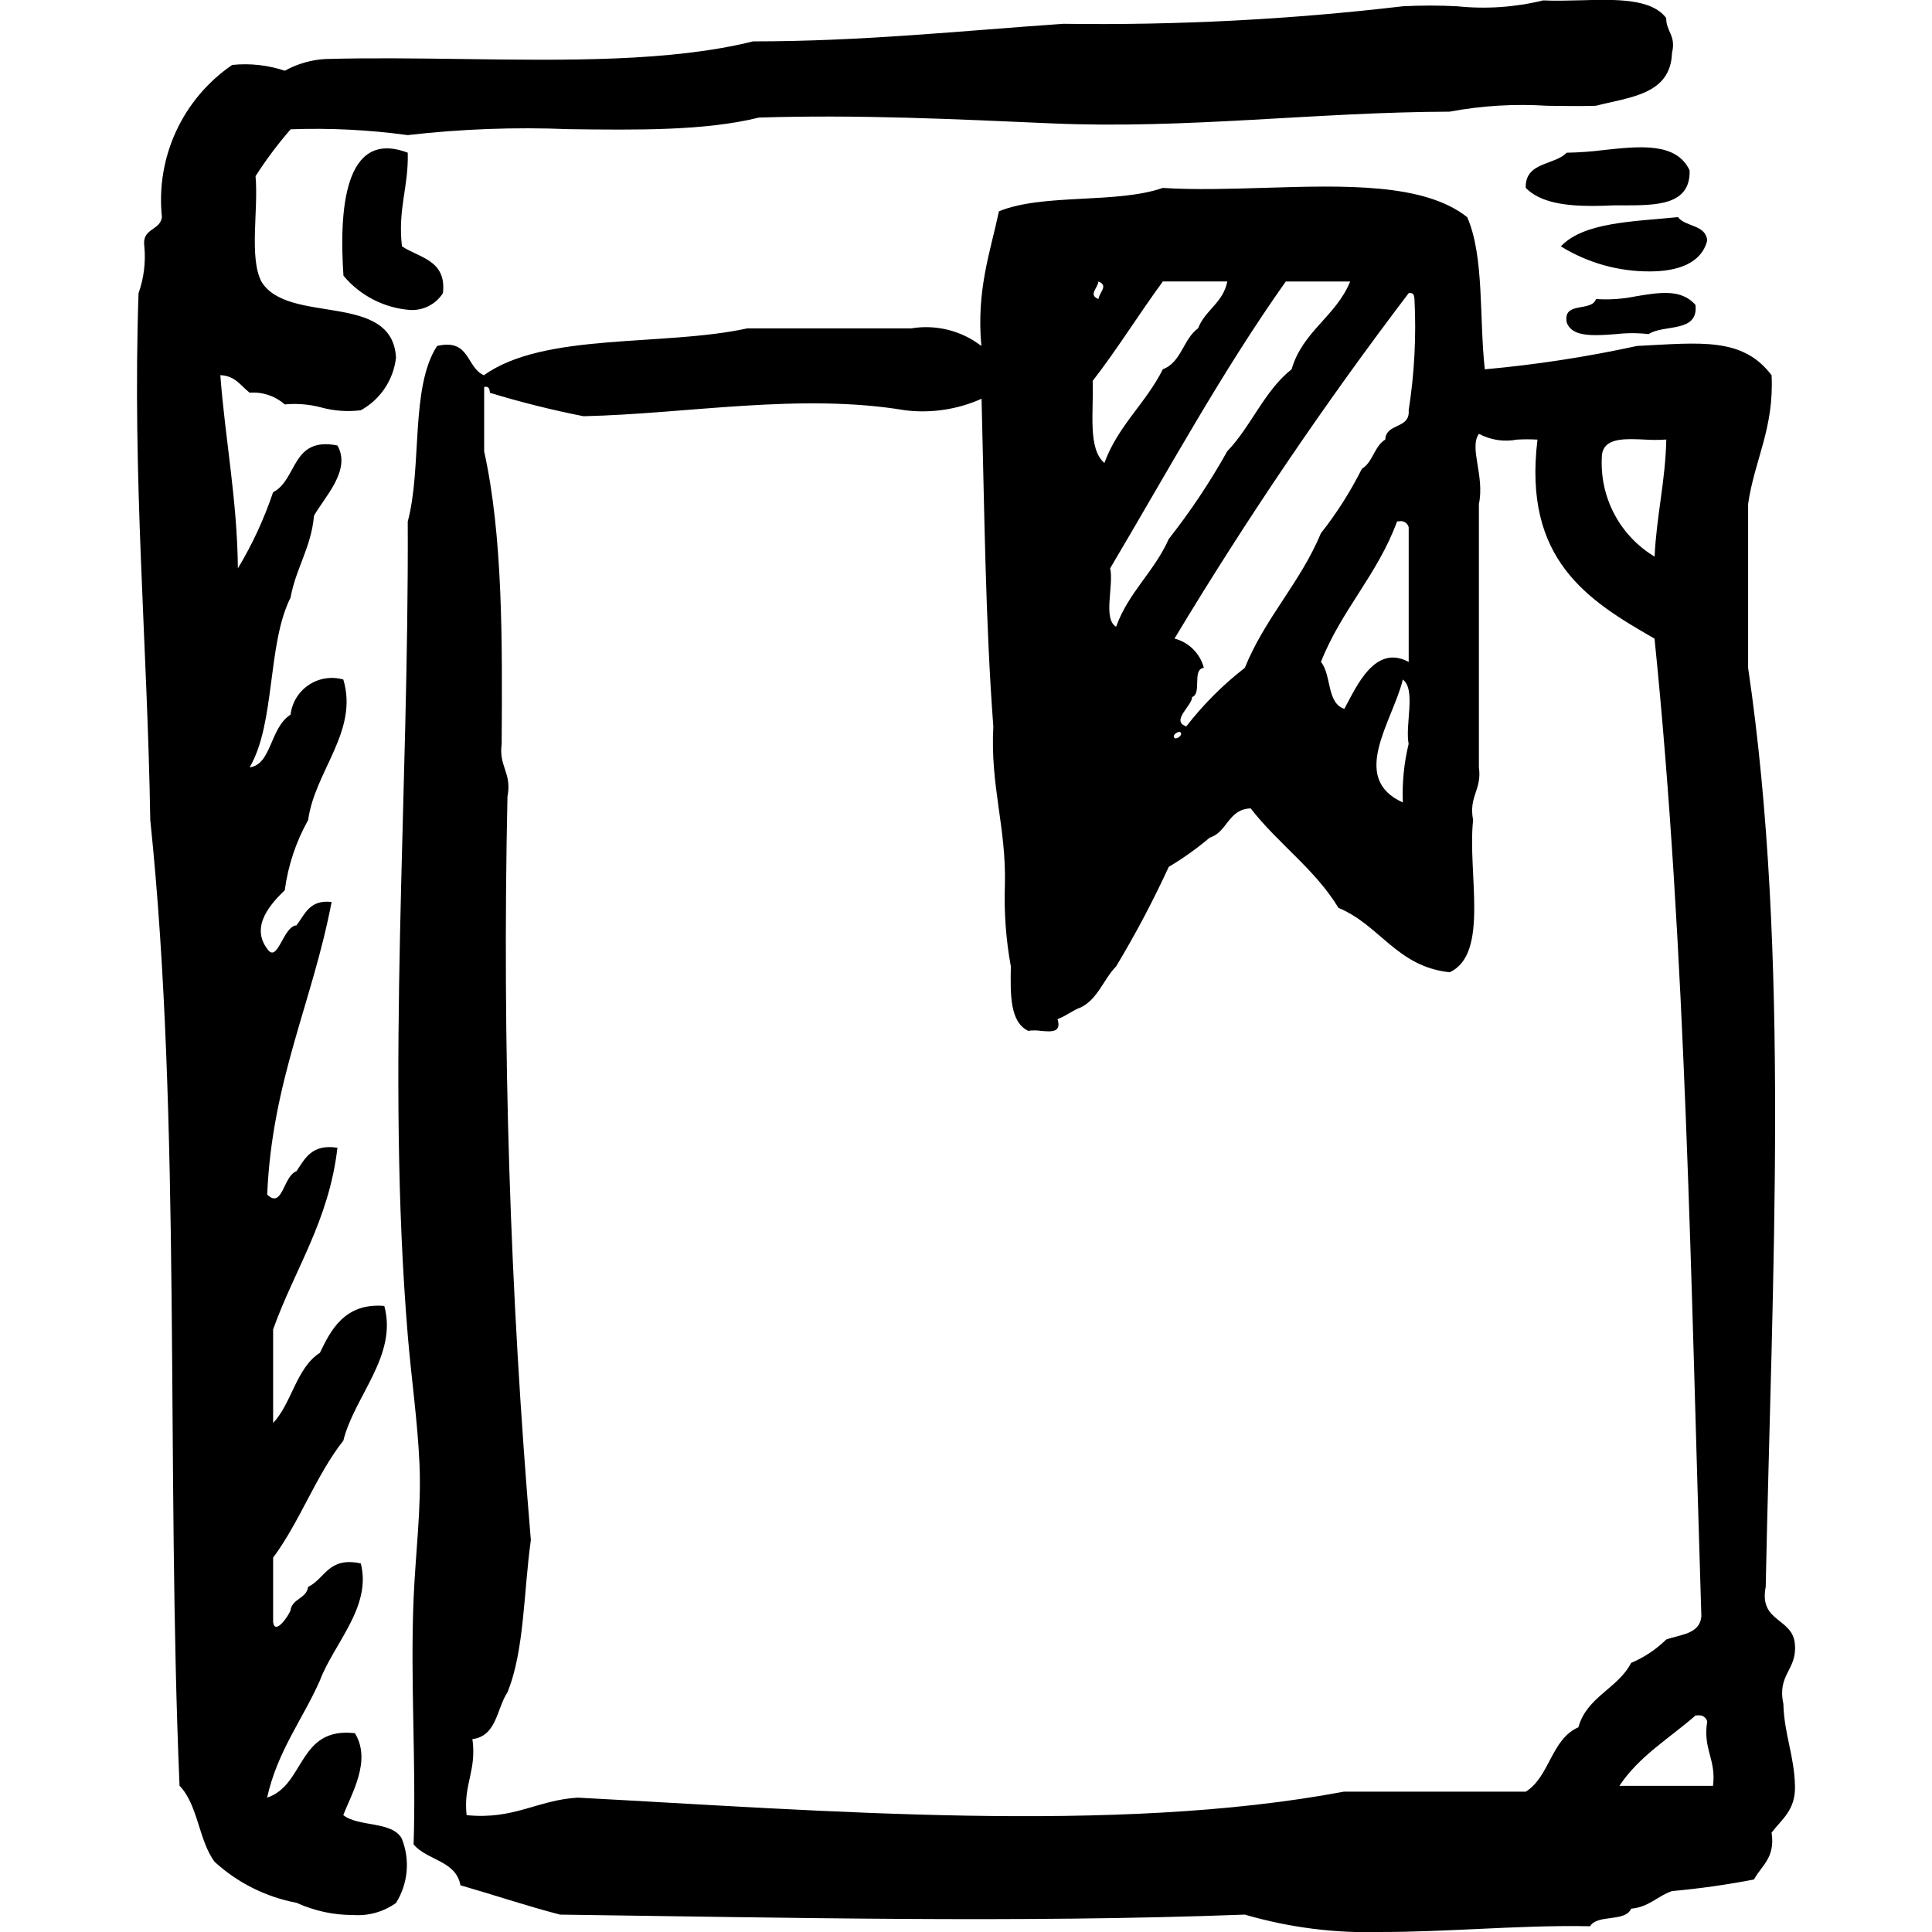
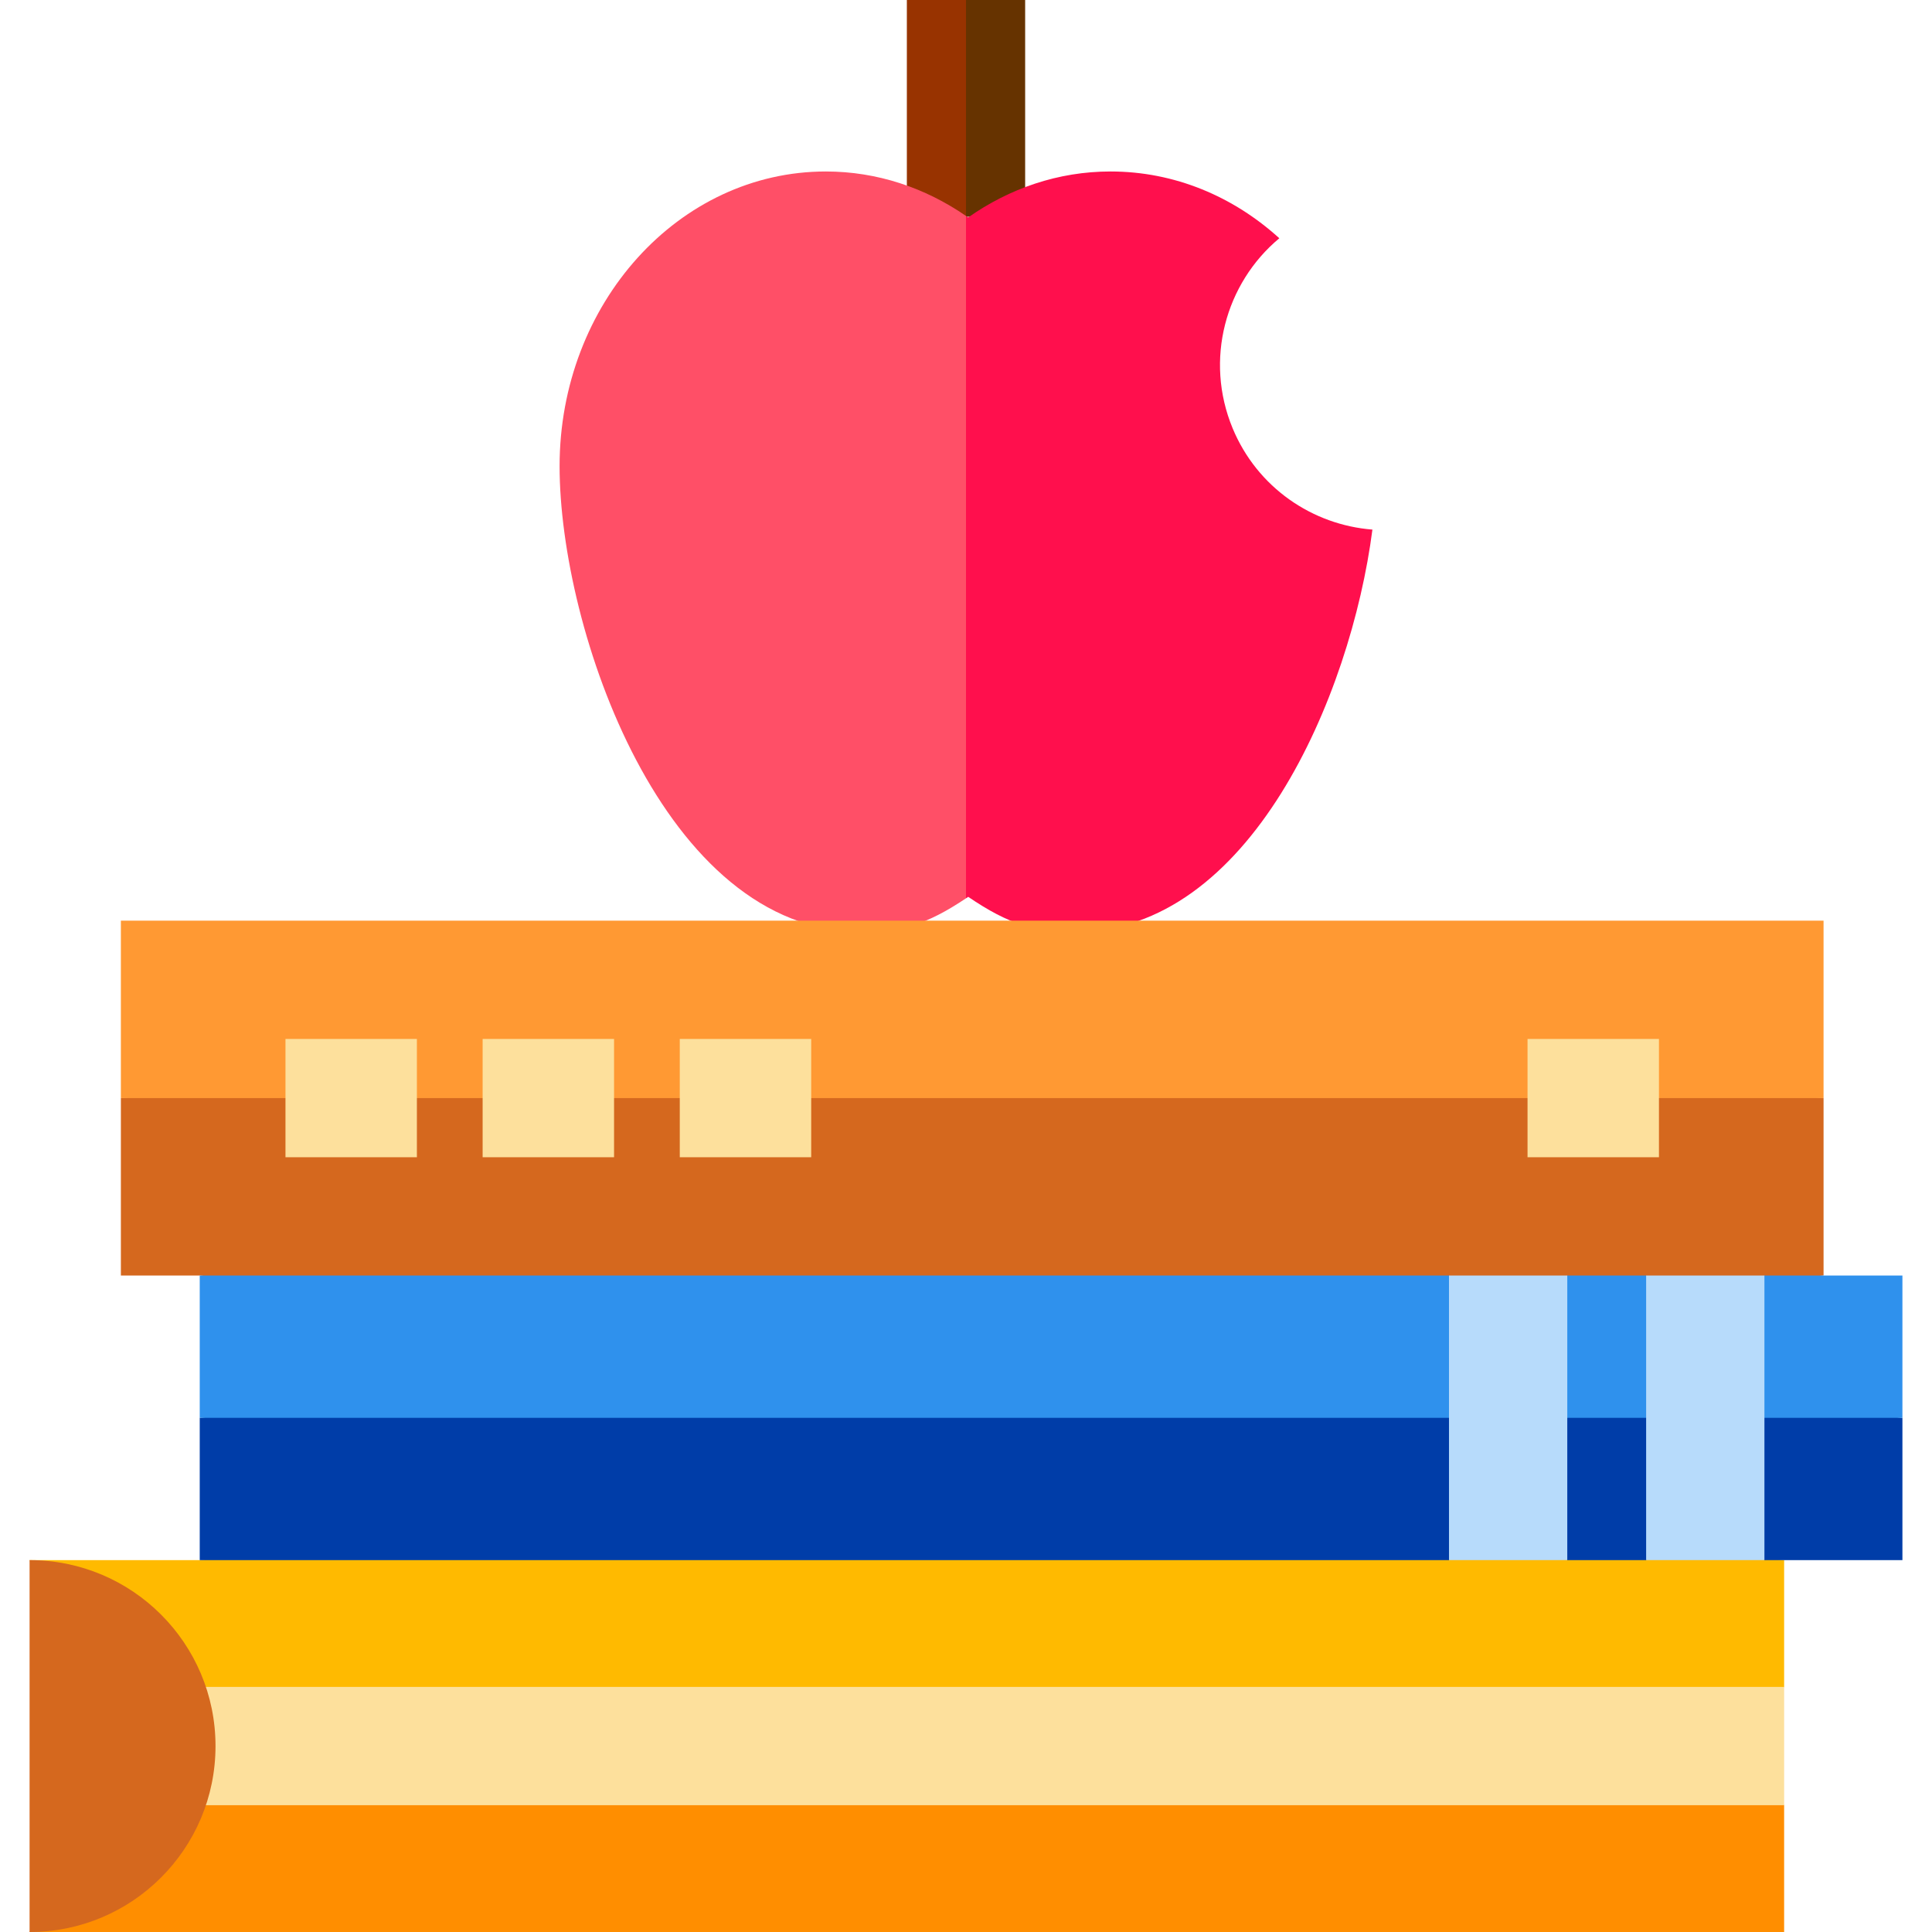
- <svg xmlns="http://www.w3.org/2000/svg" fill="#000000" width="800px" height="800px" viewBox="-7.09 0 100 100">
-   <path id="book2" d="M1000.929,455.1c-11.7.44-23.727.153-35.445,0-1.765-.461-3.426-1.022-5.154-1.519-.225-1.283-1.738-1.285-2.423-2.117.137-4.259-.178-8.473,0-12.725.1-2.37.407-4.672.305-6.966-.1-2.245-.421-4.412-.608-6.668-1.125-13.57.061-27.785,0-42.112.751-2.783.121-6.945,1.519-9.086,1.714-.4,1.5,1.118,2.422,1.515,3.118-2.233,9.234-1.474,13.631-2.424h8.482a4.681,4.681,0,0,1,3.635.909c-.259-2.887.448-4.805.912-6.97,2.291-.938,6.082-.377,8.48-1.21,1.651.105,3.463.049,5.276-.005,4.127-.126,8.255-.252,10.481,1.52.892,2.038.614,5.239.911,7.874a63.852,63.852,0,0,0,7.875-1.209c3.3-.167,5.468-.467,6.968,1.515.133,2.761-.883,4.37-1.215,6.664v8.483c2.188,14.8,1.236,31.466.911,47.564-.368,1.883,1.453,1.577,1.514,3.029.085,1.3-.925,1.5-.6,3.03.041,1.576.564,2.667.6,4.242.041,1.255-.688,1.733-1.21,2.422.2,1.309-.522,1.7-.91,2.426a42.594,42.594,0,0,1-4.241.6c-.757.252-1.189.831-2.12.911-.3.713-1.748.272-2.122.909-1.922-.04-3.906.052-5.882.144-1.649.076-3.292.153-4.886.153A22.765,22.765,0,0,1,1000.929,455.1Zm5.151-6.364h9.391c1.247-.771,1.315-2.722,2.725-3.331.437-1.586,2.043-2,2.73-3.334a5.824,5.824,0,0,0,1.817-1.21c.742-.268,1.748-.274,1.818-1.213-.542-17.132-.786-34.564-2.424-50.594-3.469-1.984-6.818-4.091-6.058-10.3a9.362,9.362,0,0,0-1.066,0,2.974,2.974,0,0,1-1.966-.3c-.519.738.307,2.161,0,3.635v13.632c.164,1.174-.54,1.479-.3,2.727-.3,2.73.86,6.922-1.214,7.876-2.737-.292-3.608-2.445-5.755-3.333-1.219-2.009-3.133-3.325-4.544-5.149-1.172.04-1.2,1.229-2.12,1.514a15.7,15.7,0,0,1-2.121,1.513,52.637,52.637,0,0,1-2.725,5.153c-.651.664-.942,1.683-1.822,2.119-.447.158-.762.449-1.209.608.218.708-.325.658-.868.608a2.234,2.234,0,0,0-.649,0c-.957-.455-.925-1.9-.9-3.333a19.688,19.688,0,0,1-.307-4.242c.068-3-.764-5.091-.6-8.178-.411-5.45-.462-11.256-.608-16.965a7.462,7.462,0,0,1-3.936.6c-5.44-.915-11.277.18-16.663.305a48.958,48.958,0,0,1-4.847-1.213c-.019-.187-.048-.358-.3-.3v3.331c.967,4.386.942,9.762.906,15.151-.159,1.173.542,1.479.3,2.725a363.139,363.139,0,0,0,1.211,38.476c-.375,2.65-.329,5.727-1.211,7.879-.561.851-.556,2.268-1.814,2.423.23,1.643-.481,2.347-.3,3.936,2.468.247,3.657-.786,5.754-.906C978.944,449.708,994.215,450.973,1006.079,448.732Zm18.176-3.939c-1.353,1.176-2.935,2.118-3.937,3.638h4.845c.174-1.382-.535-1.888-.3-3.334a.425.425,0,0,0-.463-.314A1.089,1.089,0,0,0,1024.256,444.793Zm-15.147-47.257a11,11,0,0,1,.3-3.031c-.189-1.022.391-2.814-.3-3.335C1008.586,393.33,1006.317,396.277,1009.109,397.535ZM997.291,394.2c.087.086.463-.144.305-.3a.073.073,0,0,0-.053-.017C997.414,393.88,997.16,394.068,997.291,394.2Zm12.119-23.024a199.329,199.329,0,0,0-12.119,17.876,2.12,2.12,0,0,1,1.519,1.514c-.631.078-.083,1.33-.608,1.513,0,.454-1.127,1.24-.3,1.518a17.124,17.124,0,0,1,3.029-3.031c1.047-2.589,2.869-4.4,3.939-6.967a19.446,19.446,0,0,0,2.119-3.334c.57-.338.645-1.174,1.212-1.515.039-.875,1.292-.525,1.211-1.516a27.962,27.962,0,0,0,.3-5.755c-.015-.161-.037-.314-.214-.314A.425.425,0,0,0,1009.41,371.175Zm-.6,11.813c-1,2.744-2.886,4.59-3.939,7.273.551.66.29,2.137,1.211,2.426.635-1.159,1.578-3.369,3.331-2.426v-6.97a.417.417,0,0,0-.457-.314A1.088,1.088,0,0,0,1008.807,382.989Zm-14.847,2.427c.191.918-.388,2.607.305,3.026.639-1.782,1.981-2.86,2.725-4.544a34.838,34.838,0,0,0,3.03-4.544c1.238-1.283,1.916-3.128,3.332-4.242.562-1.962,2.3-2.742,3.029-4.542h-3.333C999.743,375.238,996.931,380.407,993.96,385.416Zm25.447-5.758a5.649,5.649,0,0,0,2.73,5.152c.1-2.119.558-3.885.606-6.06a8.145,8.145,0,0,1-1.149,0c-.227-.01-.455-.02-.673-.02C1020.108,378.731,1019.432,378.868,1019.407,379.658Zm-26.355-3.937c.062,1.552-.27,3.5.608,4.24.7-1.924,2.153-3.1,3.025-4.849.958-.354,1.057-1.572,1.823-2.118.364-.947,1.3-1.318,1.512-2.425h-3.335C995.449,372.256,994.332,374.071,993.052,375.721Zm.3-4.243c.044-.356.537-.687,0-.909C993.314,370.928,992.815,371.258,993.354,371.479Zm-41.505,83.011a8.668,8.668,0,0,1-4.242-2.121c-.823-1.1-.864-2.968-1.816-3.937-.7-16.472.107-34.442-1.515-49.989-.148-9.143-.938-17.641-.607-27.266a5.649,5.649,0,0,0,.3-2.424c-.141-.952.815-.8.91-1.514a8.468,8.468,0,0,1,3.636-7.877,6.505,6.505,0,0,1,2.725.3,4.9,4.9,0,0,1,2.121-.607c2.28-.064,4.655-.031,7.031,0,5.405.074,10.811.148,15.085-.912,5.658,0,10.767-.545,16.058-.91a134.326,134.326,0,0,0,17.571-.907,26.779,26.779,0,0,1,2.82,0,13.042,13.042,0,0,0,4.451-.305c.608.031,1.266.013,1.924-.005,1.835-.051,3.672-.1,4.439.918-.007.708.521.889.3,1.812-.073,2.151-2.17,2.275-3.939,2.73-.81.025-1.661.011-2.512,0a20.391,20.391,0,0,0-5.063.305c-6.906.02-13.648.912-20.6.606-4.952-.217-10.017-.464-15.147-.3-2.788.689-6.311.644-9.834.6a53.619,53.619,0,0,0-8.345.307,35.224,35.224,0,0,0-6.06-.3,20.816,20.816,0,0,0-1.815,2.425c.157,1.761-.342,4.177.3,5.452,1.365,2.272,6.78.491,6.97,3.939a3.561,3.561,0,0,1-1.819,2.725,5.259,5.259,0,0,1-2.041-.142,5.369,5.369,0,0,0-1.9-.159,2.462,2.462,0,0,0-1.816-.607c-.457-.355-.741-.876-1.517-.908.256,3.38.871,6.4.909,10a19.986,19.986,0,0,0,1.822-3.94c1.269-.648.939-2.893,3.329-2.421.732,1.271-.662,2.663-1.211,3.634-.15,1.665-.934,2.7-1.214,4.241-1.217,2.417-.775,6.493-2.117,8.785,1.142-.143,1.037-2.039,2.117-2.727a2.155,2.155,0,0,1,2.732-1.818c.8,2.674-1.481,4.749-1.821,7.272a10.189,10.189,0,0,0-1.211,3.635c-.635.619-1.818,1.823-.91,3.03.541.813.821-1.175,1.516-1.212.436-.57.676-1.342,1.819-1.211-.985,5.172-3.086,9.234-3.334,15.147.806.767.821-.96,1.516-1.211.444-.667.8-1.421,2.12-1.214-.445,3.8-2.211,6.273-3.329,9.4v4.847c.977-1.044,1.193-2.847,2.423-3.636.535-1.113,1.254-2.6,3.331-2.424.7,2.567-1.55,4.674-2.119,6.968-1.42,1.81-2.256,4.208-3.635,6.059v3.334c.089.719.815-.338.9-.608.092-.617.821-.592.911-1.211.887-.426,1.045-1.579,2.727-1.213.575,2.245-1.4,4.15-2.119,6.062-.9,2.03-2.2,3.66-2.73,6.059,1.976-.65,1.579-3.674,4.543-3.335.88,1.424-.187,3.148-.6,4.241.79.624,2.531.3,3.027,1.215a3.686,3.686,0,0,1-.3,3.332,3.39,3.39,0,0,1-2.215.623A7.021,7.021,0,0,1,951.849,454.489Zm65.743-81.8c-.214-1.119,1.294-.52,1.514-1.211a7.7,7.7,0,0,0,2.079-.144c1.209-.2,2.339-.391,3.071.448.159,1.471-1.639.986-2.425,1.512a7.292,7.292,0,0,0-1.687,0c-.355.026-.709.052-1.038.052C1018.381,373.351,1017.782,373.224,1017.592,372.689Zm-63.317-2.42c-.221-3.281,0-7.628,3.328-6.365.05,1.768-.526,2.906-.3,4.847.912.6,2.318.714,2.121,2.424a1.9,1.9,0,0,1-1.682.871A4.988,4.988,0,0,1,954.275,370.269Zm63.013-1.517c1.19-1.265,3.8-1.283,6.061-1.514.387.518,1.438.375,1.513,1.21-.292,1.184-1.539,1.6-2.956,1.6A8.682,8.682,0,0,1,1017.289,368.752Zm-1.819-3.029c-.035-1.352,1.473-1.153,2.122-1.819a17.34,17.34,0,0,0,1.94-.141c1.858-.2,3.734-.4,4.421,1.052.052,1.815-1.708,1.815-3.471,1.815-.156,0-.311,0-.465,0-.371.018-.736.029-1.089.029C1017.46,366.661,1016.191,366.466,1015.47,365.723Z" transform="translate(-943.589 -356)" />
+ <svg xmlns="http://www.w3.org/2000/svg" version="1.1" id="Layer_1" viewBox="0 0 512 512" xml:space="preserve">
+   <polygon style="fill:#663300;" points="271.675,0 256.001,0 245.551,28.72 256.001,57.442 271.675,57.442 " />
+   <rect x="240.327" style="fill:#983300;" width="15.674" height="57.442" />
+   <path style="fill:#FF0F4D;" d="M326.651,113.476L326.651,113.476c-7.507-18.124-1.929-38.403,12.383-50.337  c-12.175-11.057-27.747-17.696-44.724-17.696c-13.89,0-26.809,4.504-37.725,12.177c-0.193-0.136-0.391-0.262-0.585-0.396  l-20.899,86.099l20.899,94.739c0.198-0.132,0.386-0.252,0.585-0.388c10.98,7.438,17.615,9.257,28.404,9.257  c46.133,0,72.976-62.264,78.716-106.584C347.813,139.109,333.17,129.212,326.651,113.476z" />
+   <path style="fill:#FF4F67;" d="M218.861,45.444c-38.971,0-70.565,34.97-70.565,78.11c0,43.141,27.517,123.379,79.886,123.379  c10.593,0,17.19-1.767,27.819-8.87V57.223C245.209,49.797,232.506,45.444,218.861,45.444z" />
+   <polygon style="fill:#D5681E;" points="32.033,291.006 32.033,338.028 52.933,338.028 263.838,358.927 483.263,338.028   483.263,291.006 256.001,270.107 " />
+   <rect x="32.033" y="243.984" style="fill:#FF9933;" width="451.228" height="47.023" />
+   <g>
+     <rect x="75.655" y="275.333" style="fill:#FDE09C;" width="34.828" height="31.348" />
+     <rect x="127.902" y="275.333" style="fill:#FDE09C;" width="34.828" height="31.348" />
+     <rect x="180.149" y="275.333" style="fill:#FDE09C;" width="34.828" height="31.348" />
+     <rect x="404.812" y="275.333" style="fill:#FDE09C;" width="34.828" height="31.348" />
+   </g>
+   <polygon style="fill:#FF8E00;" points="28.737,462.723 7.838,512 472.814,512 472.814,478.397 462.365,462.723 252.645,441.824 " />
+   <polygon style="fill:#FFBA00;" points="472.814,413.446 257.648,392.547 52.933,413.446 7.838,413.446 28.737,462.723   462.365,462.723 472.814,447.049 " />
+   <rect x="32.477" y="447.048" style="fill:#FDE09C;" width="440.34" height="31.348" />
+   <path style="fill:#D5681E;" d="M7.838,512c27.215,0,49.276-22.062,49.276-49.276c0-27.215-22.062-49.276-49.276-49.276V512z" />
+   <polygon style="fill:#003DA8;" points="52.932,375.737 52.932,413.446 383.995,413.446 399.669,402.997 415.343,413.446   436.242,413.446 451.916,402.997 467.59,413.446 504.162,413.446 504.162,375.737 280.731,354.838 " />
+   <polygon style="fill:#2F91ED;" points="504.162,338.028 467.589,338.028 451.916,348.478 436.242,338.028 415.343,338.028   399.668,348.478 383.995,338.028 52.932,338.028 52.932,375.737 504.162,375.737 " />
+   <g>
+     <rect x="436.244" y="338.029" style="fill:#B7DBFB;" width="31.348" height="75.414" />
+     <rect x="383.997" y="338.029" style="fill:#B7DBFB;" width="31.348" height="75.414" />
+   </g>
</svg>
